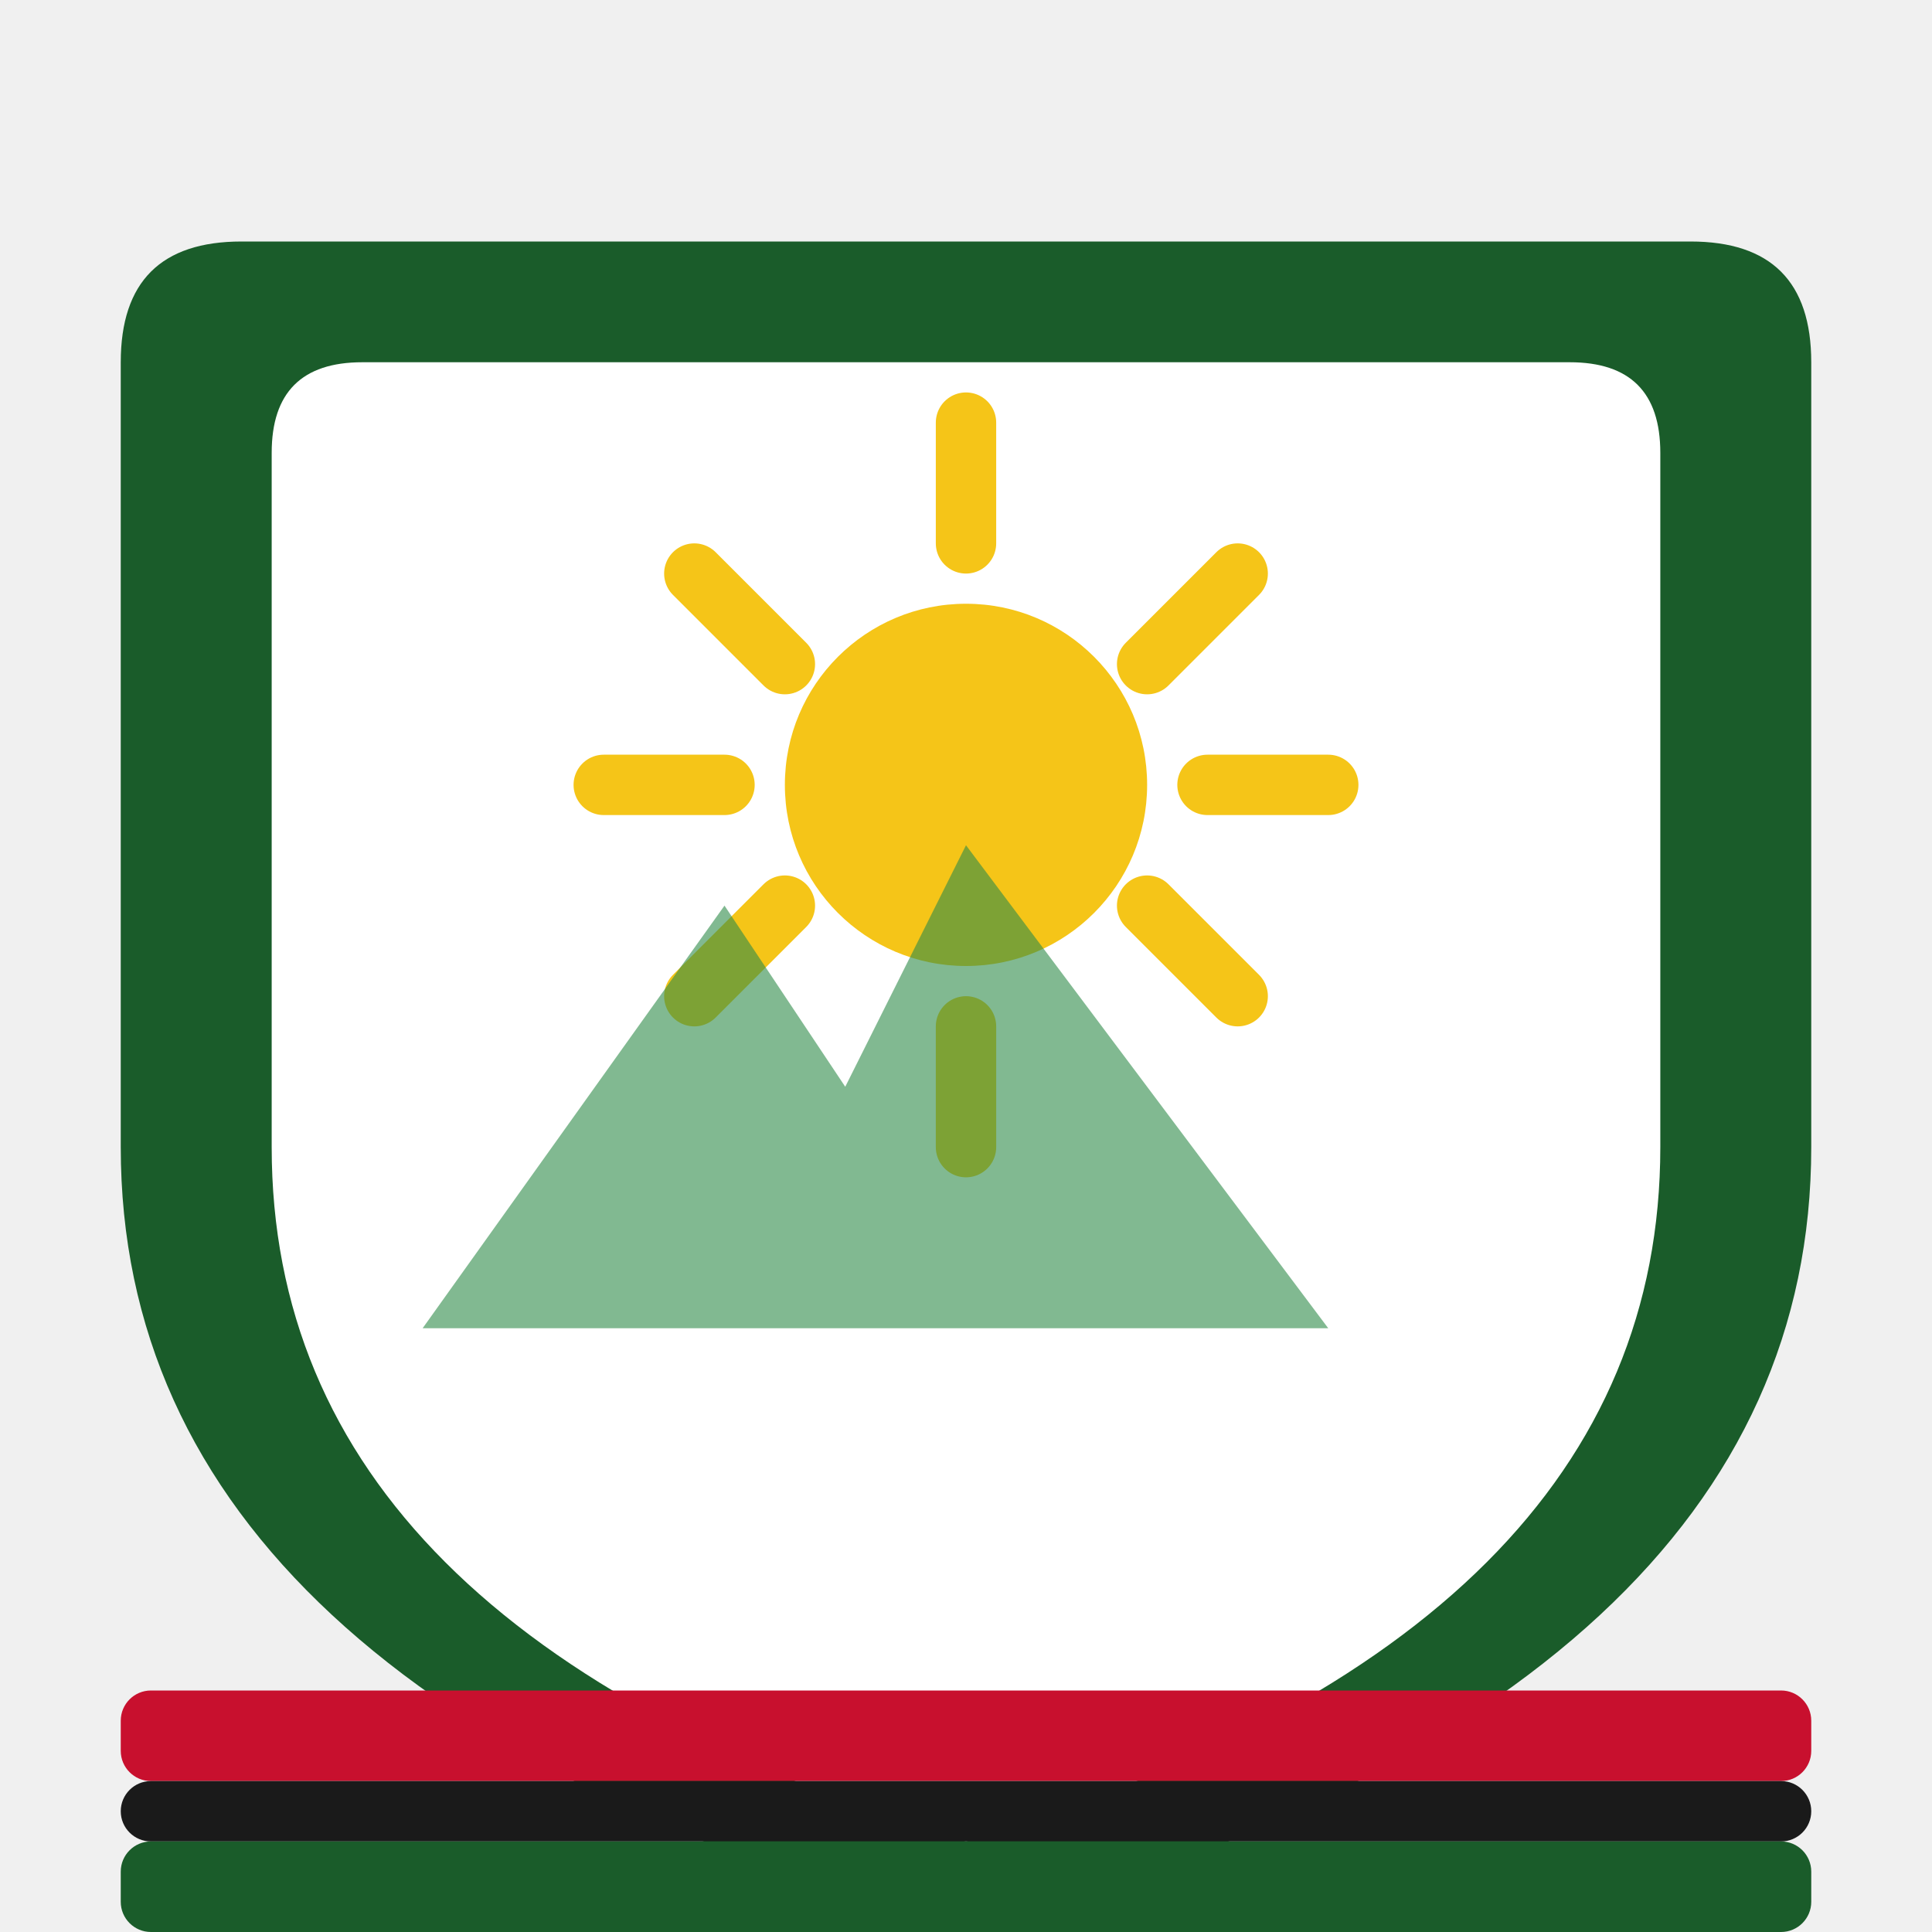
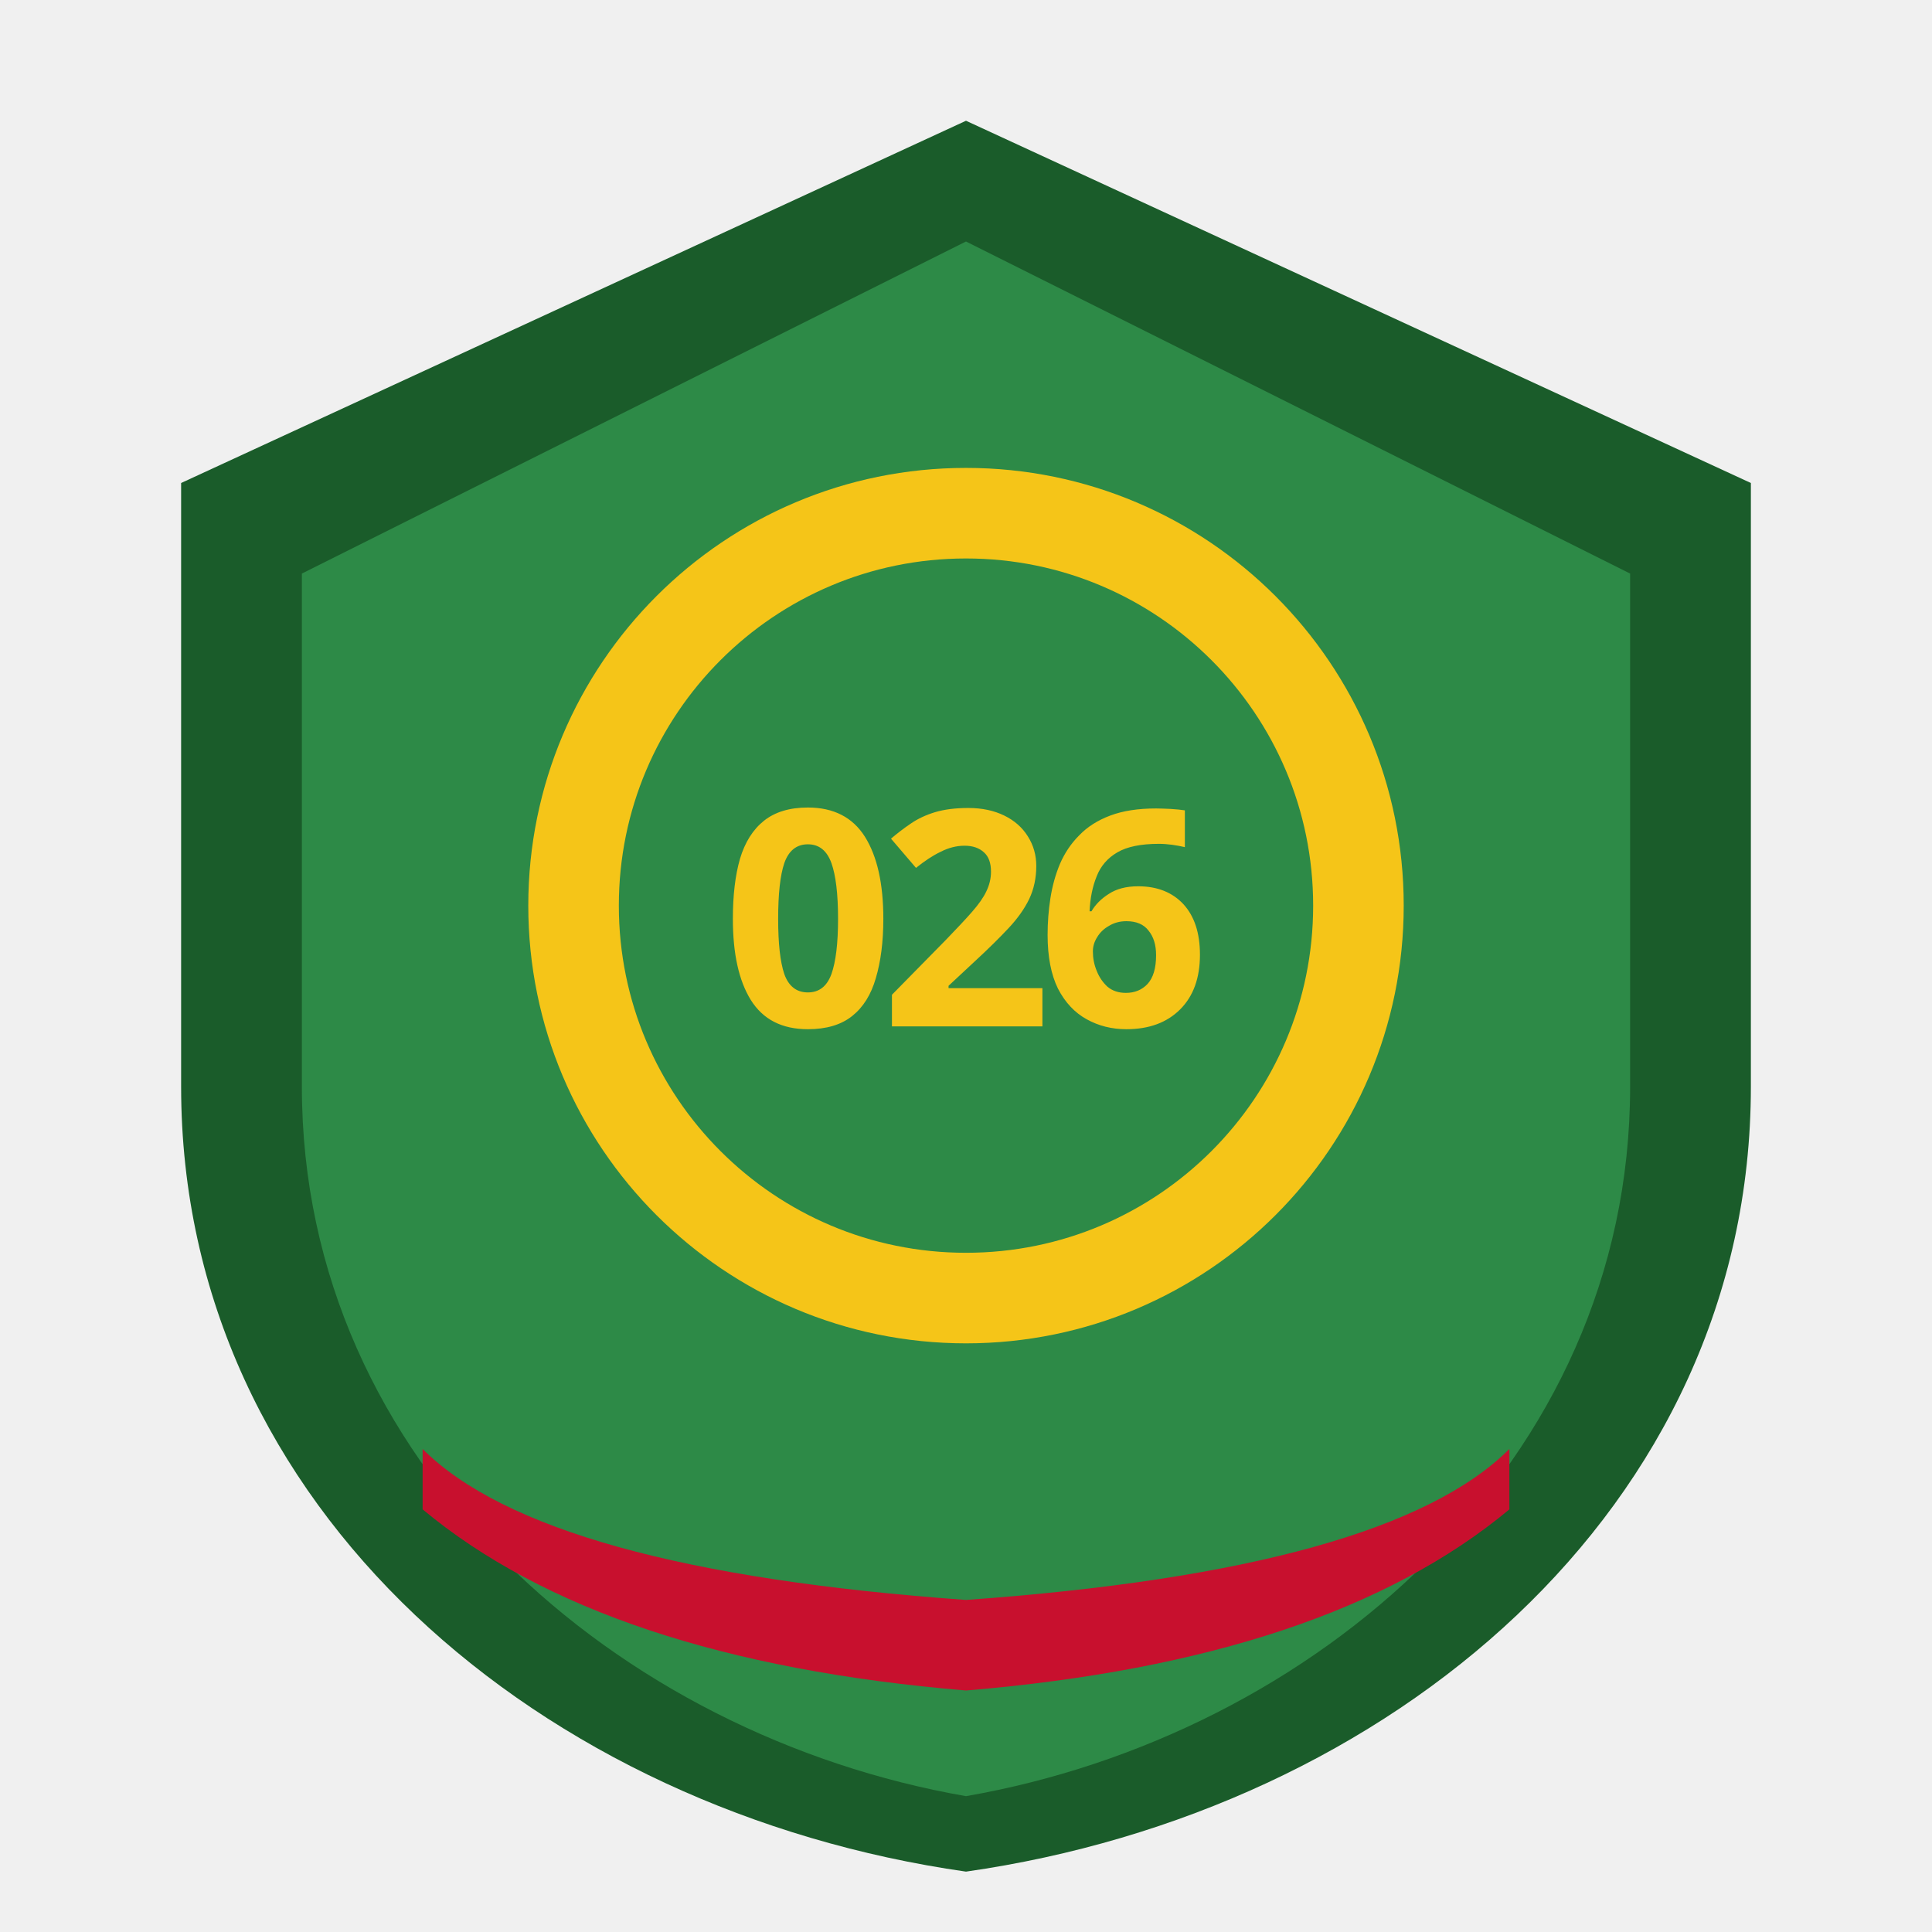
- <svg xmlns="http://www.w3.org/2000/svg" viewBox="0 0 64 64" fill="none">
-   <path d="M8 8 L56 8 Q60 8 60 12 L60 38 Q60 56 32 64 Q4 56 4 38 L4 12 Q4 8 8 8 Z" fill="#1a5c2a" />
-   <path d="M12 12 L52 12 Q55 12 55 15 L55 38 Q55 54 32 61 Q9 54 9 38 L9 15 Q9 12 12 12 Z" fill="white" />
-   <circle cx="32" cy="26" r="6" fill="#f5c518" />
-   <line x1="32" y1="14" x2="32" y2="18" stroke="#f5c518" stroke-width="2" stroke-linecap="round" />
-   <line x1="32" y1="34" x2="32" y2="38" stroke="#f5c518" stroke-width="2" stroke-linecap="round" />
-   <line x1="20" y1="26" x2="24" y2="26" stroke="#f5c518" stroke-width="2" stroke-linecap="round" />
-   <line x1="40" y1="26" x2="44" y2="26" stroke="#f5c518" stroke-width="2" stroke-linecap="round" />
-   <line x1="23" y1="19" x2="26" y2="22" stroke="#f5c518" stroke-width="2" stroke-linecap="round" />
-   <line x1="38" y1="30" x2="41" y2="33" stroke="#f5c518" stroke-width="2" stroke-linecap="round" />
-   <line x1="41" y1="19" x2="38" y2="22" stroke="#f5c518" stroke-width="2" stroke-linecap="round" />
-   <line x1="23" y1="33" x2="26" y2="30" stroke="#f5c518" stroke-width="2" stroke-linecap="round" />
-   <path d="M14 44 L24 30 L28 36 L32 28 L44 44 Z" fill="#2d8a47" opacity="0.6" />
-   <rect x="4" y="56" width="56" height="3" fill="#c8102e" rx="1" />
-   <rect x="4" y="59" width="56" height="2" fill="#1a1a1a" rx="1" />
-   <rect x="4" y="61" width="56" height="3" fill="#1a5c2a" rx="1" />
+ <svg xmlns="http://www.w3.org/2000/svg" viewBox="0 0 64 64">
+   <path d="M32 4 L58 16 L58 36 C58 50 46 60 32 62 C18 60 6 50 6 36 L6 16 Z" fill="#1a5c2a" />
+   <path d="M32 8 L54 19 L54 36 C54 48.5 43.5 57.5 32 59.5 C20.5 57.5 10 48.5 10 36 L10 19 Z" fill="#2d8a47" />
+   <circle cx="32" cy="30" r="13" fill="none" stroke="#f5c518" stroke-width="3" />
+   <text x="32" y="34" font-family="Arial Black, sans-serif" font-size="10" font-weight="900" fill="#f5c518" text-anchor="middle" letter-spacing="-0.5">026</text>
+   <path d="M14 48 Q18 52 32 53 Q46 52 50 48 L50 50 Q44 55 32 56 Q20 55 14 50 Z" fill="#c8102e" />
</svg>
